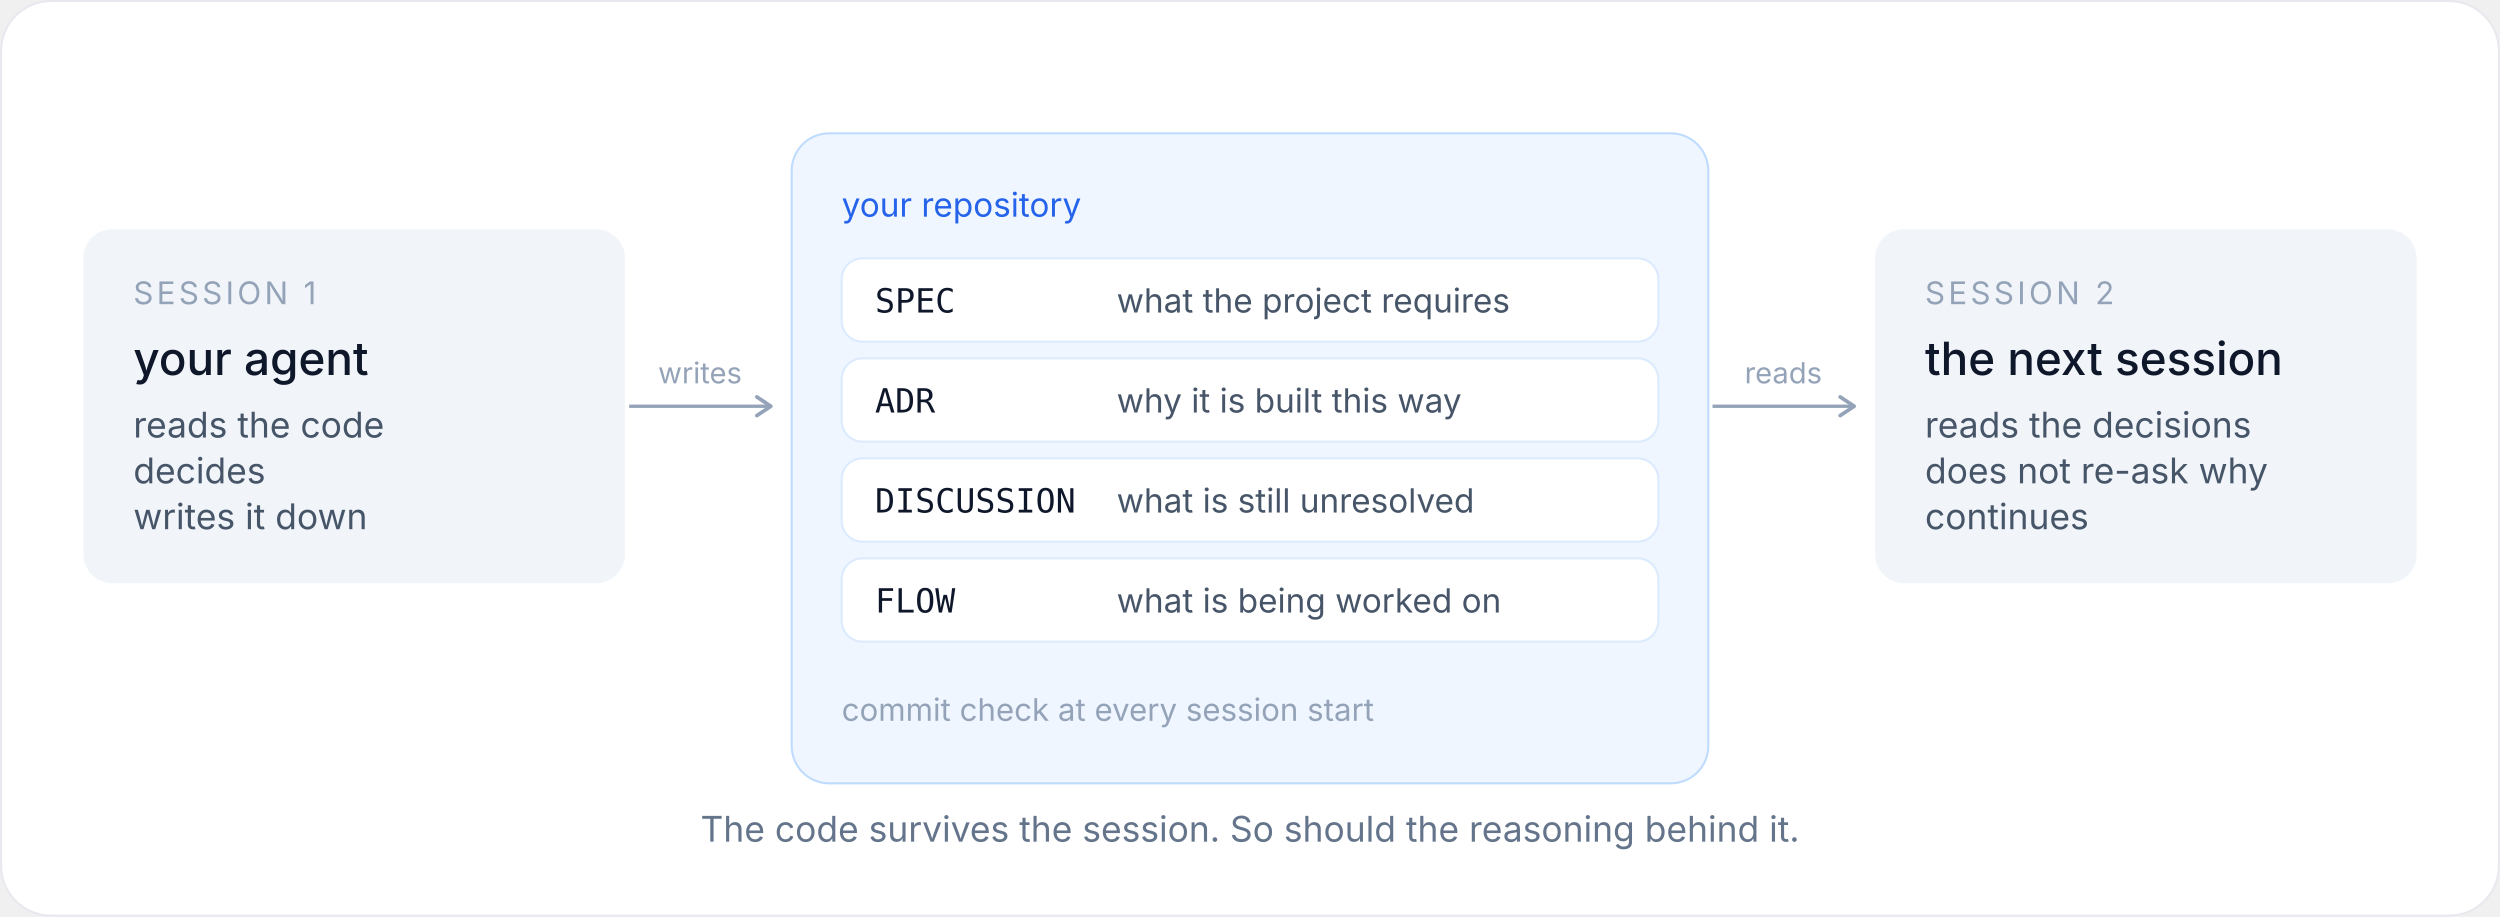
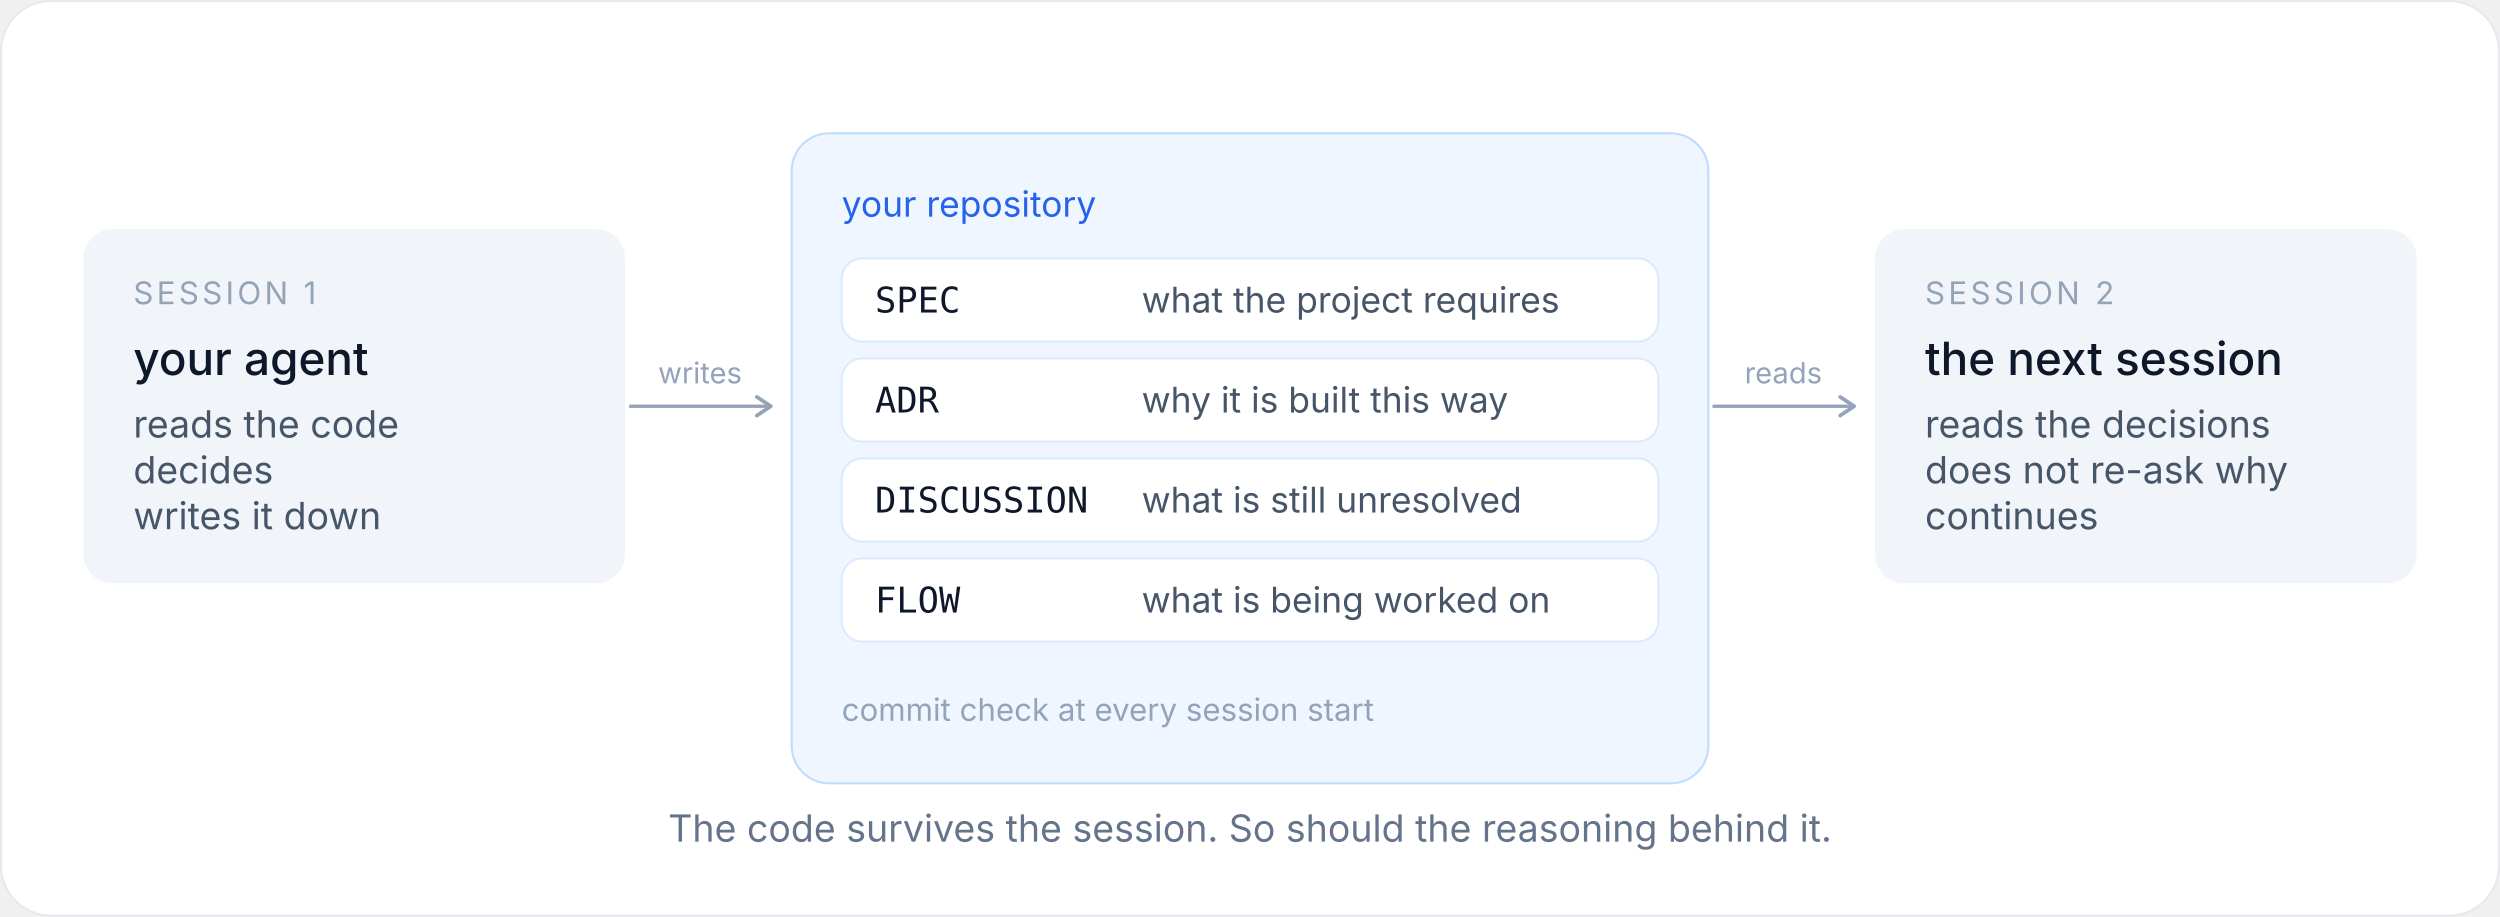
<svg xmlns="http://www.w3.org/2000/svg" viewBox="0 0 1200 440" width="1200" height="440" role="img" aria-labelledby="title desc">
  <defs>
    <marker id="arrow" viewBox="0 0 10 10" refX="7" refY="5" markerWidth="7" markerHeight="7" orient="auto-start-reverse">
      <path d="M1 1L7 5L1 9" fill="none" stroke="#94A3B8" stroke-width="1.6" stroke-linecap="round" stroke-linejoin="round" />
    </marker>
  </defs>
  <rect x="0.5" y="0.5" width="1199" height="439" rx="24" fill="#FFFFFF" stroke="#E7E9EE" />
  <rect x="40" y="110" width="260" height="170" rx="14" fill="#F1F5F9" />
  <text x="64" y="146" font-family="ui-sans-serif, -apple-system, Segoe UI, sans-serif" font-size="15" letter-spacing="1.6" fill="#94A3B8">SESSION 1</text>
  <text x="64" y="180" font-family="ui-sans-serif, -apple-system, Segoe UI, sans-serif" font-size="22" font-weight="500" fill="#0F172A">your agent</text>
-   <text x="64" y="210" font-family="ui-sans-serif, -apple-system, Segoe UI, sans-serif" font-size="17" fill="#475569">reads the code</text>
-   <text x="64" y="232" font-family="ui-sans-serif, -apple-system, Segoe UI, sans-serif" font-size="17" fill="#475569">decides</text>
-   <text x="64" y="254" font-family="ui-sans-serif, -apple-system, Segoe UI, sans-serif" font-size="17" fill="#475569">writes it down</text>
+   <text x="64" y="210" font-family="ui-sans-serif, -apple-system, Segoe UI, sans-serif" font-size="18" fill="#475569">reads the code</text>
+   <text x="64" y="232" font-family="ui-sans-serif, -apple-system, Segoe UI, sans-serif" font-size="18" fill="#475569">decides</text>
+   <text x="64" y="254" font-family="ui-sans-serif, -apple-system, Segoe UI, sans-serif" font-size="18" fill="#475569">writes it down</text>
  <rect x="380" y="64" width="440" height="312" rx="18" fill="#EFF6FF" stroke="#BFDBFE" />
-   <text x="404" y="104" font-family="ui-sans-serif, -apple-system, Segoe UI, sans-serif" font-size="16" fill="#2563EB">your repository</text>
+   <text x="404" y="104" font-family="ui-sans-serif, -apple-system, Segoe UI, sans-serif" font-size="17" fill="#2563EB">your repository</text>
  <rect x="404" y="124" width="392" height="40" rx="10" fill="#FFFFFF" stroke="#DBEAFE" />
-   <text x="420" y="150" font-family="ui-monospace, SFMono-Regular, Menlo, monospace" font-size="16" font-weight="500" fill="#0F172A">SPEC</text>
-   <text x="536" y="150" font-family="ui-sans-serif, -apple-system, Segoe UI, sans-serif" font-size="16" fill="#475569">what the project requires</text>
+   <text x="420" y="150" font-family="ui-monospace, SFMono-Regular, Menlo, monospace" font-size="17" font-weight="500" fill="#0F172A">SPEC</text>
+   <text x="548" y="150" font-family="ui-sans-serif, -apple-system, Segoe UI, sans-serif" font-size="17" fill="#475569">what the project requires</text>
  <rect x="404" y="172" width="392" height="40" rx="10" fill="#FFFFFF" stroke="#DBEAFE" />
-   <text x="420" y="198" font-family="ui-monospace, SFMono-Regular, Menlo, monospace" font-size="16" font-weight="500" fill="#0F172A">ADR</text>
-   <text x="536" y="198" font-family="ui-sans-serif, -apple-system, Segoe UI, sans-serif" font-size="16" fill="#475569">why it is built this way</text>
+   <text x="420" y="198" font-family="ui-monospace, SFMono-Regular, Menlo, monospace" font-size="17" font-weight="500" fill="#0F172A">ADR</text>
+   <text x="548" y="198" font-family="ui-sans-serif, -apple-system, Segoe UI, sans-serif" font-size="17" fill="#475569">why it is built this way</text>
  <rect x="404" y="220" width="392" height="40" rx="10" fill="#FFFFFF" stroke="#DBEAFE" />
-   <text x="420" y="246" font-family="ui-monospace, SFMono-Regular, Menlo, monospace" font-size="16" font-weight="500" fill="#0F172A">DISCUSSION</text>
-   <text x="536" y="246" font-family="ui-sans-serif, -apple-system, Segoe UI, sans-serif" font-size="16" fill="#475569">what is still unresolved</text>
+   <text x="420" y="246" font-family="ui-monospace, SFMono-Regular, Menlo, monospace" font-size="17" font-weight="500" fill="#0F172A">DISCUSSION</text>
+   <text x="548" y="246" font-family="ui-sans-serif, -apple-system, Segoe UI, sans-serif" font-size="17" fill="#475569">what is still unresolved</text>
  <rect x="404" y="268" width="392" height="40" rx="10" fill="#FFFFFF" stroke="#DBEAFE" />
-   <text x="420" y="294" font-family="ui-monospace, SFMono-Regular, Menlo, monospace" font-size="16" font-weight="500" fill="#0F172A">FLOW</text>
-   <text x="536" y="294" font-family="ui-sans-serif, -apple-system, Segoe UI, sans-serif" font-size="16" fill="#475569">what is being worked on</text>
+   <text x="420" y="294" font-family="ui-monospace, SFMono-Regular, Menlo, monospace" font-size="17" font-weight="500" fill="#0F172A">FLOW</text>
+   <text x="548" y="294" font-family="ui-sans-serif, -apple-system, Segoe UI, sans-serif" font-size="17" fill="#475569">what is being worked on</text>
  <text x="404" y="346" font-family="ui-sans-serif, -apple-system, Segoe UI, sans-serif" font-size="15" fill="#94A3B8">commit check at every session start</text>
  <rect x="900" y="110" width="260" height="170" rx="14" fill="#F1F5F9" />
  <text x="924" y="146" font-family="ui-sans-serif, -apple-system, Segoe UI, sans-serif" font-size="15" letter-spacing="1.6" fill="#94A3B8">SESSION 2</text>
  <text x="924" y="180" font-family="ui-sans-serif, -apple-system, Segoe UI, sans-serif" font-size="22" font-weight="500" fill="#0F172A">the next session</text>
-   <text x="924" y="210" font-family="ui-sans-serif, -apple-system, Segoe UI, sans-serif" font-size="17" fill="#475569">reads the decisions</text>
-   <text x="924" y="232" font-family="ui-sans-serif, -apple-system, Segoe UI, sans-serif" font-size="17" fill="#475569">does not re-ask why</text>
-   <text x="924" y="254" font-family="ui-sans-serif, -apple-system, Segoe UI, sans-serif" font-size="17" fill="#475569">continues</text>
+   <text x="924" y="210" font-family="ui-sans-serif, -apple-system, Segoe UI, sans-serif" font-size="18" fill="#475569">reads the decisions</text>
+   <text x="924" y="232" font-family="ui-sans-serif, -apple-system, Segoe UI, sans-serif" font-size="18" fill="#475569">does not re-ask why</text>
+   <text x="924" y="254" font-family="ui-sans-serif, -apple-system, Segoe UI, sans-serif" font-size="18" fill="#475569">continues</text>
  <line x1="302" y1="195" x2="370" y2="195" stroke="#94A3B8" stroke-width="1.6" marker-end="url(#arrow)" />
  <text x="336" y="184" text-anchor="middle" font-family="ui-sans-serif, -apple-system, Segoe UI, sans-serif" font-size="14" fill="#94A3B8">writes</text>
  <line x1="822" y1="195" x2="890" y2="195" stroke="#94A3B8" stroke-width="1.6" marker-end="url(#arrow)" />
  <text x="856" y="184" text-anchor="middle" font-family="ui-sans-serif, -apple-system, Segoe UI, sans-serif" font-size="14" fill="#94A3B8">reads</text>
-   <text x="600" y="404" text-anchor="middle" font-family="ui-sans-serif, -apple-system, Segoe UI, sans-serif" font-size="17" fill="#64748B">The code survives the session. So should the reasoning behind it.</text>
+   <text x="600" y="404" text-anchor="middle" font-family="ui-sans-serif, -apple-system, Segoe UI, sans-serif" font-size="18" fill="#64748B">The code survives the session. So should the reasoning behind it.</text>
</svg>
